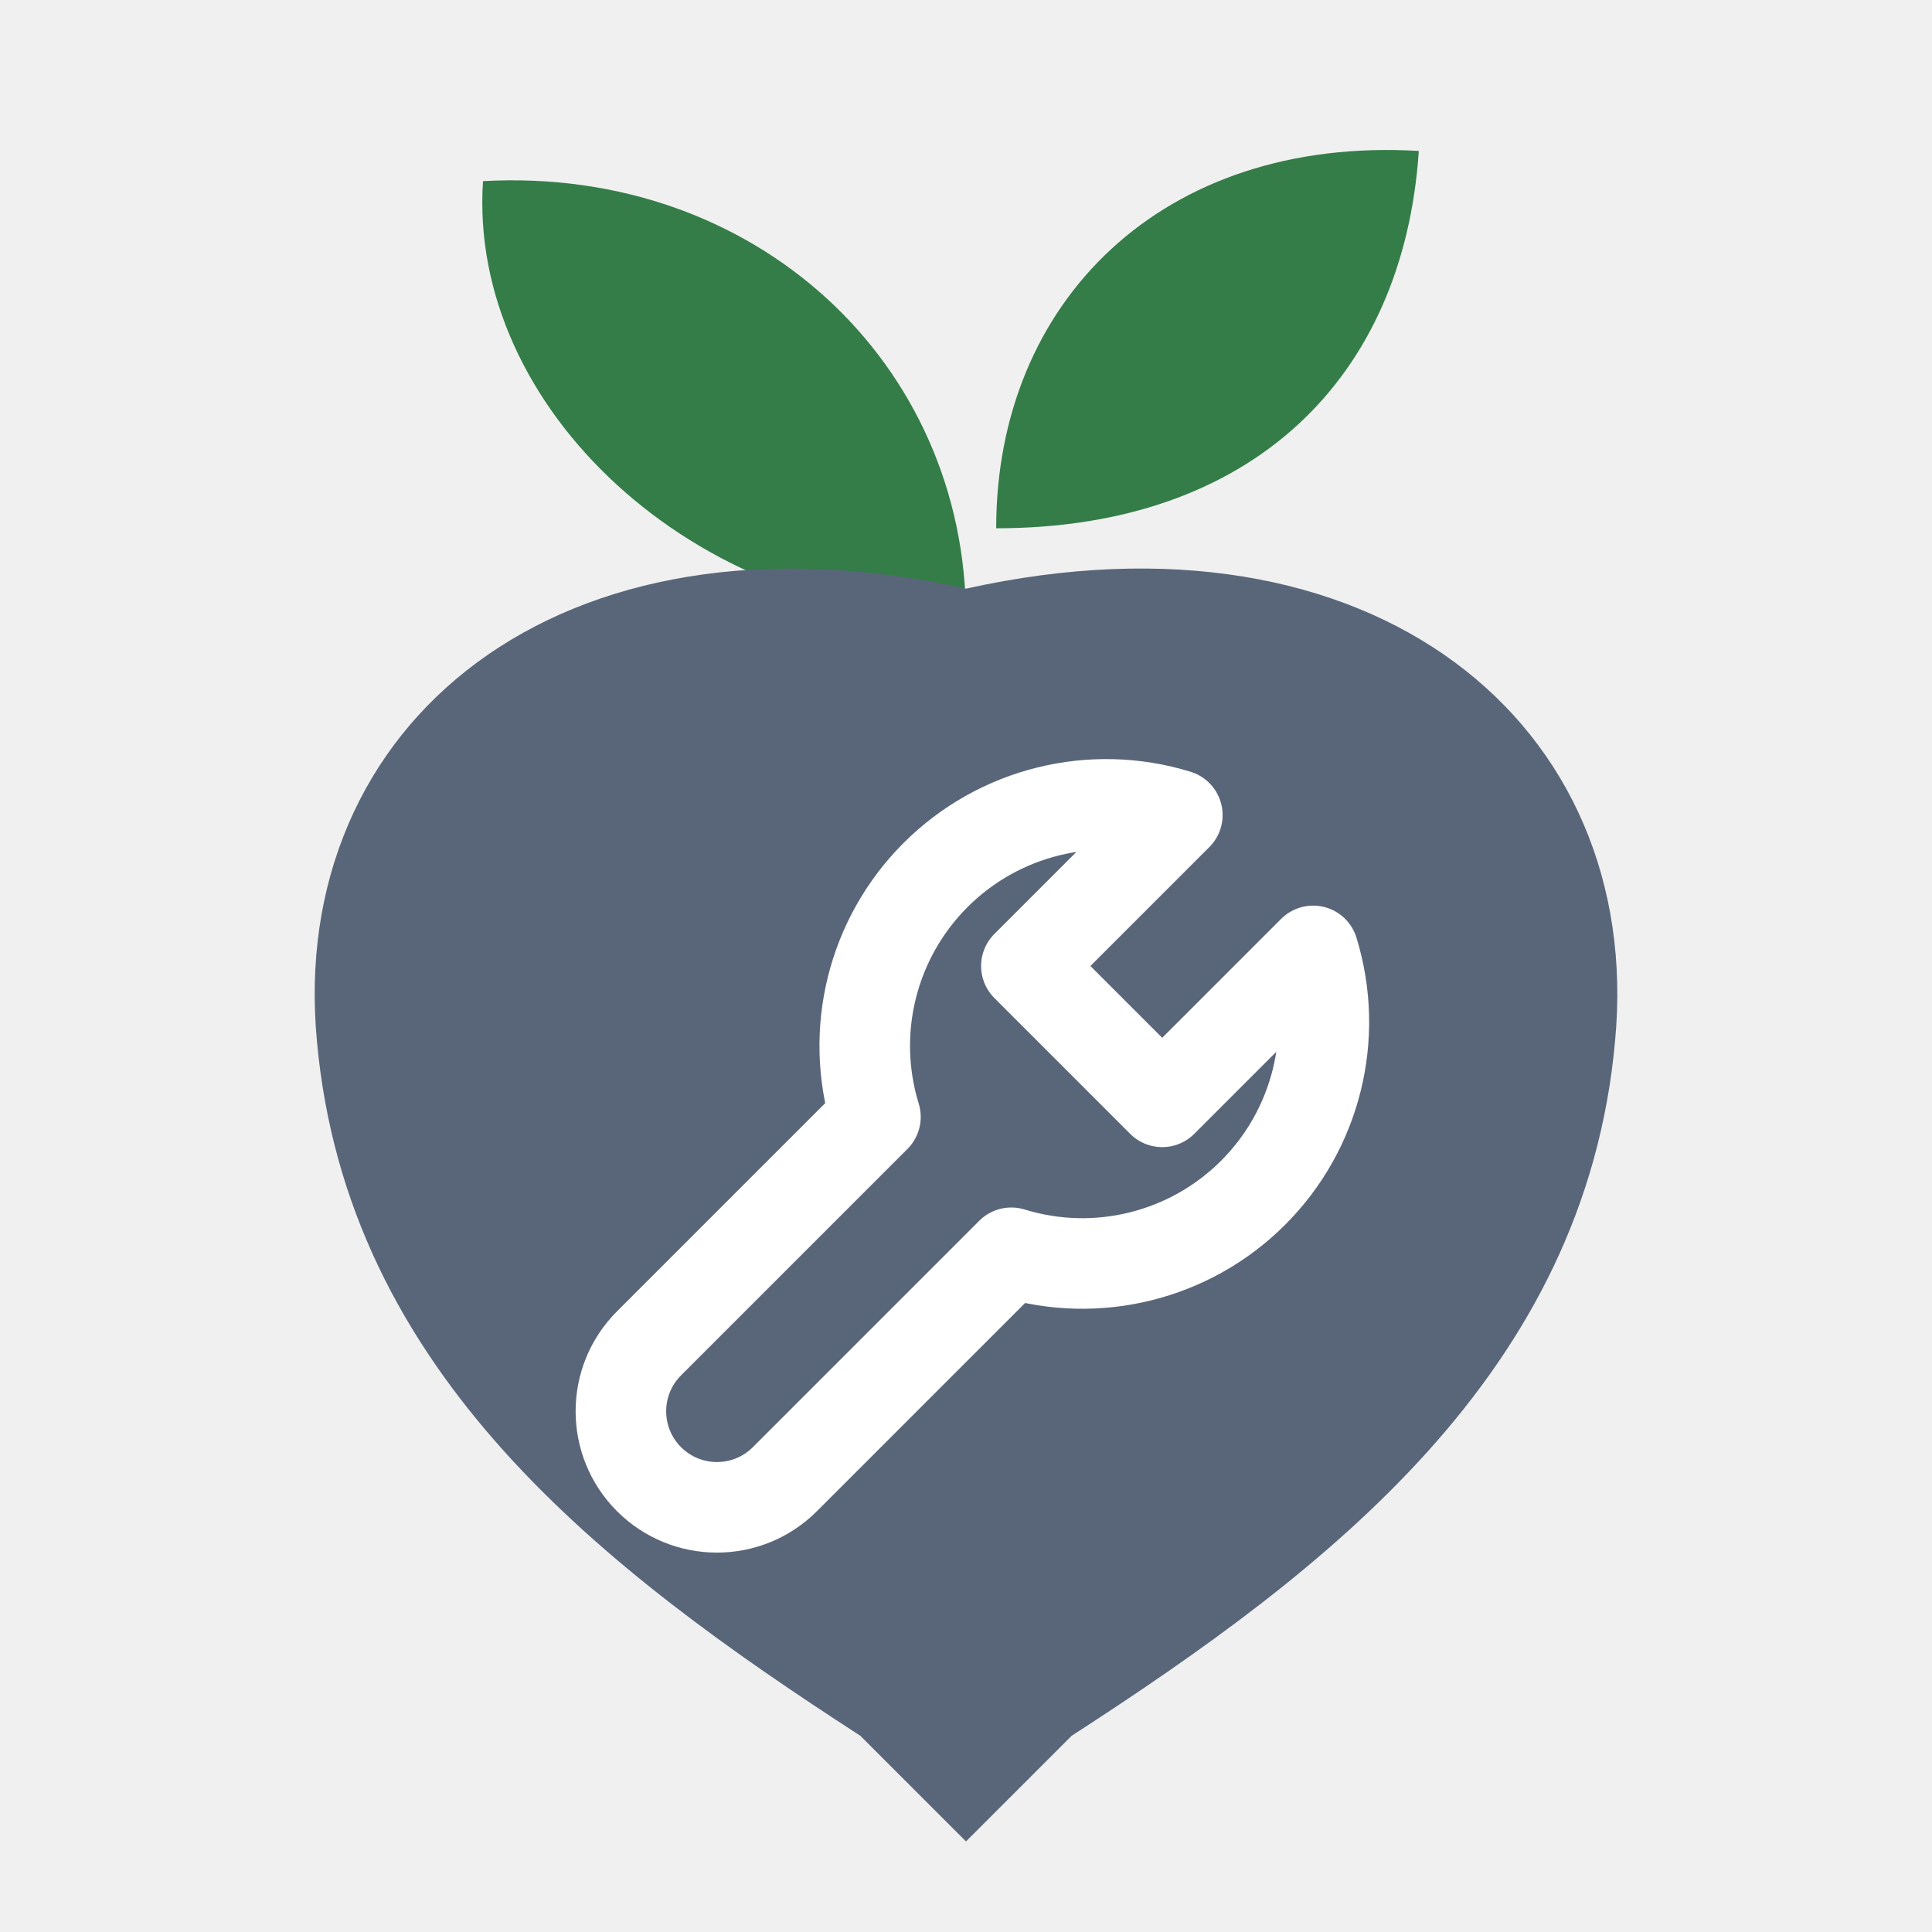
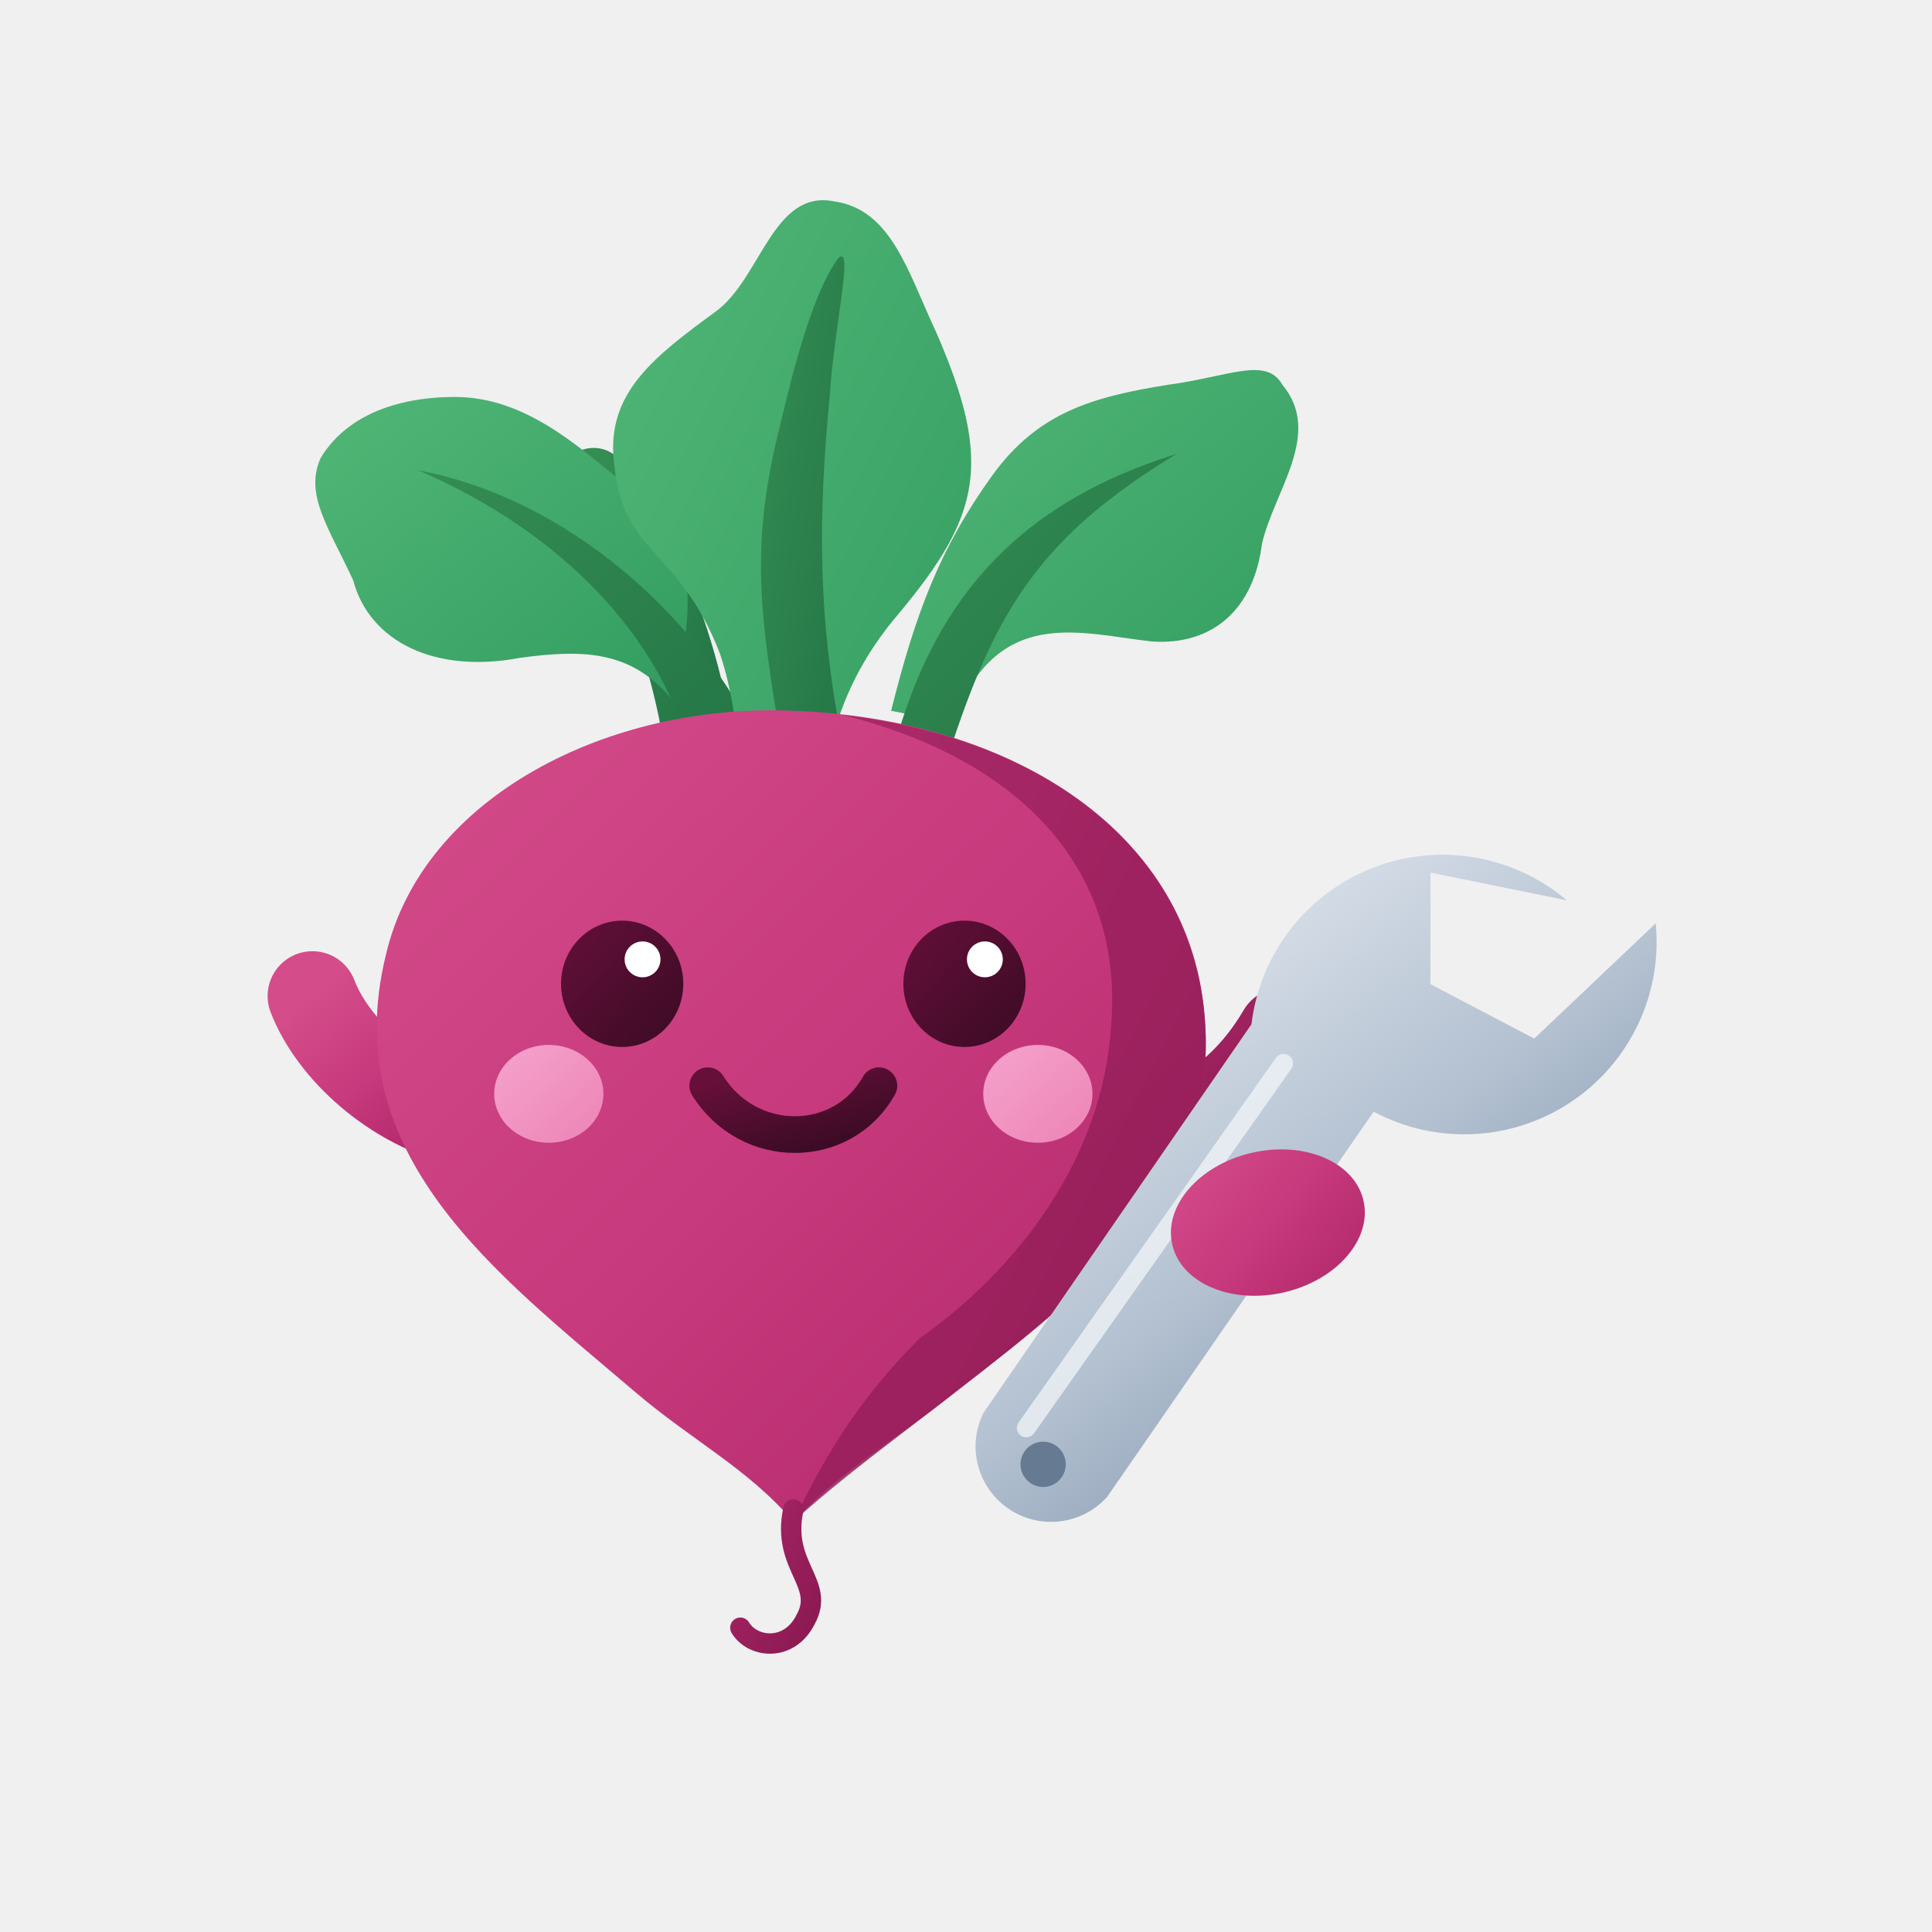
- <svg xmlns="http://www.w3.org/2000/svg" viewBox="0 0 128 128" width="128" height="128" fill="none" role="img" aria-label="btravstack tools">
-   <path d="M64 41C46 41 31 27 32 12c18-1 32 12 32 29ZM66 35C66 20 77 9 94 10c-1 15-11 25-28 25Z" fill="#347D48" />
-   <path d="M64 39C37 33 19 48 21 69c2 22 19 35 36 46l7 7 7-7c17-11 34-24 36-46 2-21-16-36-43-30Z" fill="#59667A" />
-   <g color="#FFFFFF" stroke="currentColor" stroke-width="6" stroke-linecap="round" stroke-linejoin="round">
-     <path d="M78 54a16 16 0 0 0-20 20L43 89a6 6 0 0 0 9 9l15-15a16 16 0 0 0 20-20L77 73l-9-9Z" />
+ <svg xmlns="http://www.w3.org/2000/svg" viewBox="0 0 512 512" width="512" height="512" fill="none" role="img" aria-label="btravstack tools beetroot with a wrench">
+   <defs>
+     <linearGradient id="bt-tools-light-small-beet" x1="0" y1="0" x2="1" y2="1">
+       <stop offset="0" stop-color="#D44C8A" />
+       <stop offset="0.5" stop-color="#C73A7D" />
+       <stop offset="1" stop-color="#B02768" />
+     </linearGradient>
+     <linearGradient id="bt-tools-light-small-shade" x1="0" y1="0" x2="1" y2="1">
+       <stop offset="0" stop-color="#A62665" />
+       <stop offset="1" stop-color="#8B1952" />
+     </linearGradient>
+     <linearGradient id="bt-tools-light-small-leaf" x1="0" y1="0" x2="1" y2="1">
+       <stop offset="0" stop-color="#51B777" />
+       <stop offset="1" stop-color="#329C60" />
+     </linearGradient>
+     <linearGradient id="bt-tools-light-small-stem" x1="0" y1="0" x2="1" y2="1">
+       <stop offset="0" stop-color="#348D53" />
+       <stop offset="1" stop-color="#247646" />
+     </linearGradient>
+     <linearGradient id="bt-tools-light-small-cheek" x1="0" y1="0" x2="1" y2="1">
+       <stop offset="0" stop-color="#F6A3CD" />
+       <stop offset="1" stop-color="#EC84B6" />
+     </linearGradient>
+     <linearGradient id="bt-tools-light-small-eye" x1="0" y1="0" x2="1" y2="1">
+       <stop offset="0" stop-color="#650F39" />
+       <stop offset="1" stop-color="#3A0B24" />
+     </linearGradient>
+     <linearGradient id="bt-tools-light-small-teal" x1="0" y1="0" x2="1" y2="1">
+       <stop offset="0" stop-color="#51BDB8" />
+       <stop offset="1" stop-color="#37ABA8" />
+     </linearGradient>
+     <linearGradient id="bt-tools-light-small-teal-side" x1="0" y1="0" x2="1" y2="1">
+       <stop offset="0" stop-color="#298F90" />
+       <stop offset="1" stop-color="#1B7378" />
+     </linearGradient>
+     <linearGradient id="bt-tools-light-small-orange" x1="0" y1="0" x2="1" y2="1">
+       <stop offset="0" stop-color="#FFAF64" />
+       <stop offset="0.5" stop-color="#F77A27" />
+       <stop offset="1" stop-color="#D95517" />
+     </linearGradient>
+     <linearGradient id="bt-tools-light-small-orange-side" x1="0" y1="0" x2="1" y2="1">
+       <stop offset="0" stop-color="#F58A38" />
+       <stop offset="1" stop-color="#DD611F" />
+     </linearGradient>
+     <linearGradient id="bt-tools-light-small-indigo" x1="0" y1="0" x2="1" y2="1">
+       <stop offset="0" stop-color="#9890F1" />
+       <stop offset="0.5" stop-color="#716BD1" />
+       <stop offset="1" stop-color="#514CA5" />
+     </linearGradient>
+     <linearGradient id="bt-tools-light-small-blue" x1="0" y1="0" x2="1" y2="1">
+       <stop offset="0" stop-color="#79ABE9" />
+       <stop offset="0.5" stop-color="#447EC8" />
+       <stop offset="1" stop-color="#295EA5" />
+     </linearGradient>
+     <linearGradient id="bt-tools-light-small-silver" x1="0" y1="0" x2="1" y2="1">
+       <stop offset="0" stop-color="#E5EAF1" />
+       <stop offset="0.5" stop-color="#B2C0D0" />
+       <stop offset="1" stop-color="#6F849D" />
+     </linearGradient>
+     <linearGradient id="bt-tools-light-small-card" x1="0" y1="0" x2="1" y2="1">
+       <stop offset="0" stop-color="#F7EDF4" />
+       <stop offset="1" stop-color="#E9DBE5" />
+     </linearGradient>
+     <linearGradient id="bt-tools-light-small-amber" x1="0" y1="0" x2="1" y2="1">
+       <stop offset="0" stop-color="#F5CD7A" />
+       <stop offset="0.5" stop-color="#D99E3D" />
+       <stop offset="1" stop-color="#B27521" />
+     </linearGradient>
+     <linearGradient id="bt-tools-light-small-palette" x1="0" y1="0" x2="1" y2="1">
+       <stop offset="0" stop-color="#F5D2E9" />
+       <stop offset="0.5" stop-color="#DE9AC6" />
+       <stop offset="1" stop-color="#B96FA5" />
+     </linearGradient>
+   </defs>
+   <g transform="translate(72 35) scale(1.08)">
+     <g>
+       <path d="M105 151C101 126 93 105 79 86" fill="none" stroke="url(#bt-tools-light-small-stem)" stroke-width="17" stroke-linecap="round" />
+       <path d="M98 139C88 127 76 127 61 129 40 133 24 125 20 110 14 97 8 89 12 80 18 70 30 65 45 65 62 65 75 77 85 85 98 93 108 106 98 139Z" fill="url(#bt-tools-light-small-leaf)" />
+       <path d="M102 150C95 125 73 99 36 83 73 90 104 119 118 147Z" fill="url(#bt-tools-light-small-stem)" />
+       <path d="M125 149C125 125 126 105 120 87 110 61 96 63 94 40 92 23 104 14 119 3 130-5 133-27 148-24 162-22 166-7 173 8 187 40 184 53 164 77 146 98 144 119 143 149Z" fill="url(#bt-tools-light-small-leaf)" transform="translate(-10 41)" />
+       <path d="M125 150C120 119 117 102 125 71 128 58 133 39 139 31 143 27 138 48 137 64 134 95 134 119 140 150Z" fill="url(#bt-tools-light-small-stem)" />
+       <path d="M152 142C158 118 164 102 177 84 188 69 201 65 220 62 235 60 244 55 248 62 258 74 246 88 243 101 241 117 231 126 216 125 198 123 178 116 167 145Z" fill="url(#bt-tools-light-small-leaf)" />
+       <path d="M153 150C162 118 180 92 222 79 189 99 178 117 167 150Z" fill="url(#bt-tools-light-small-stem)" />
+       <path d="M48 243C30 239 15 225 10 212" stroke="url(#bt-tools-light-small-beet)" stroke-width="22" stroke-linecap="round" />
+       <path d="M214 247C230 243 241 233 248 221" stroke="url(#bt-tools-light-small-shade)" stroke-width="22" stroke-linecap="round" />
+       <path d="M128 142C83 140 37 163 28 202 16 251 55 280 89 309 103 321 117 328 128 341 139 329 153 321 168 309 203 282 232 258 229 218 226 172 182 144 128 142Z" fill="url(#bt-tools-light-small-beet)" />
+       <path d="M140 143C184 154 209 181 206 219 204 252 183 279 159 296 146 309 137 322 128 341 140 330 154 320 168 309 203 282 232 258 229 218 226 177 191 149 140 143Z" fill="url(#bt-tools-light-small-shade)" opacity=".85" />
+       <ellipse cx="86" cy="209" rx="15" ry="15.5" fill="url(#bt-tools-light-small-eye)" />
+       <ellipse cx="170" cy="209" rx="15" ry="15.5" fill="url(#bt-tools-light-small-eye)" />
+       <circle cx="91" cy="203" r="4.4" fill="#FFF" />
+       <circle cx="175" cy="203" r="4.4" fill="#FFF" />
+       <ellipse cx="68" cy="236" rx="13.4" ry="12" fill="url(#bt-tools-light-small-cheek)" />
+       <ellipse cx="188" cy="236" rx="13.4" ry="12" fill="url(#bt-tools-light-small-cheek)" />
+       <path d="M107 234C117 250 140 250 149 234" stroke="url(#bt-tools-light-small-eye)" stroke-width="9" stroke-linecap="round" />
+       <path d="M128 338c-3 14 8 18 3 27-4 8-13 7-16 2" stroke="url(#bt-tools-light-small-shade)" stroke-width="5" fill="none" stroke-linecap="round" />
+     </g>
  </g>
+   <g transform="rotate(24 364 334)">
+     <path d="M372 226a51 51 0 0 0-63 64l-23 123a20 20 0 0 0 39 7l23-122a51 51 0 0 0 48-76l-17 41-31-2-12-27Z" fill="url(#bt-tools-light-small-silver)" />
+     <path d="m321 296-23 116" stroke="#F2F5F8" stroke-width="5" stroke-linecap="round" opacity=".75" />
+     <circle cx="306" cy="419" r="6" fill="#667B91" />
+   </g>
+   <ellipse cx="336" cy="324" rx="26" ry="18.98" transform="rotate(-13 336 324)" fill="url(#bt-tools-light-small-beet)" />
</svg>
